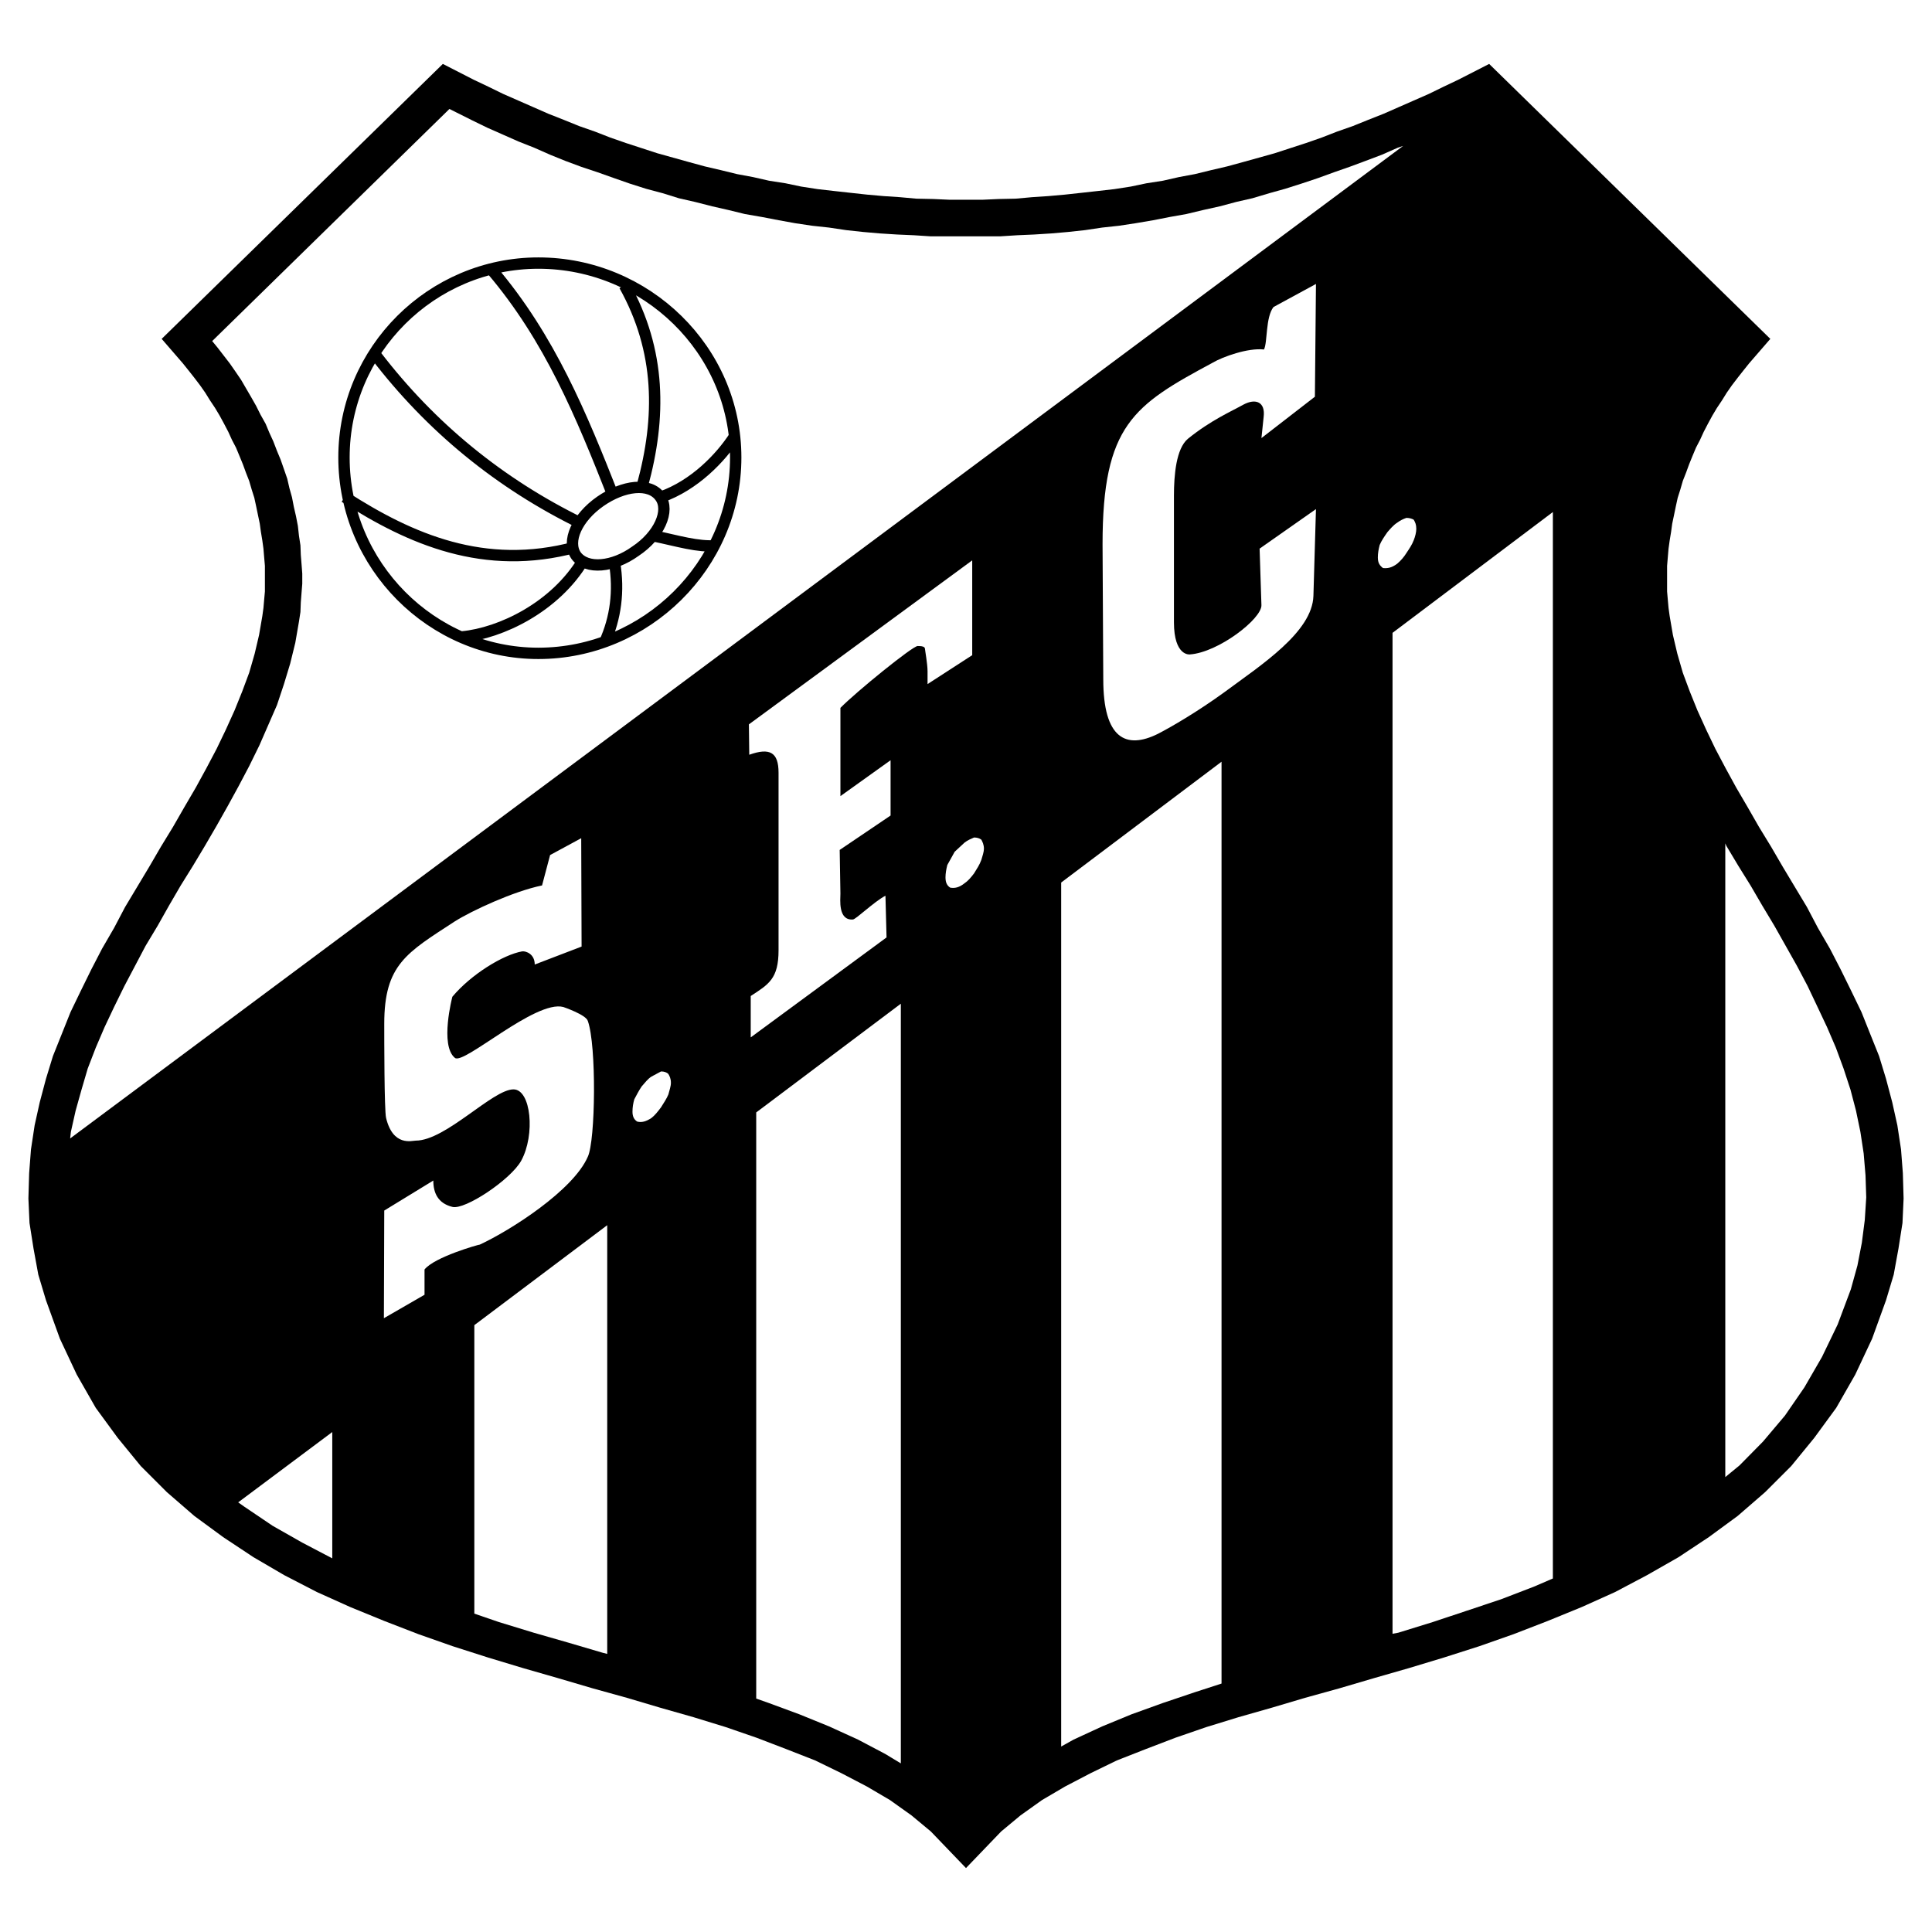
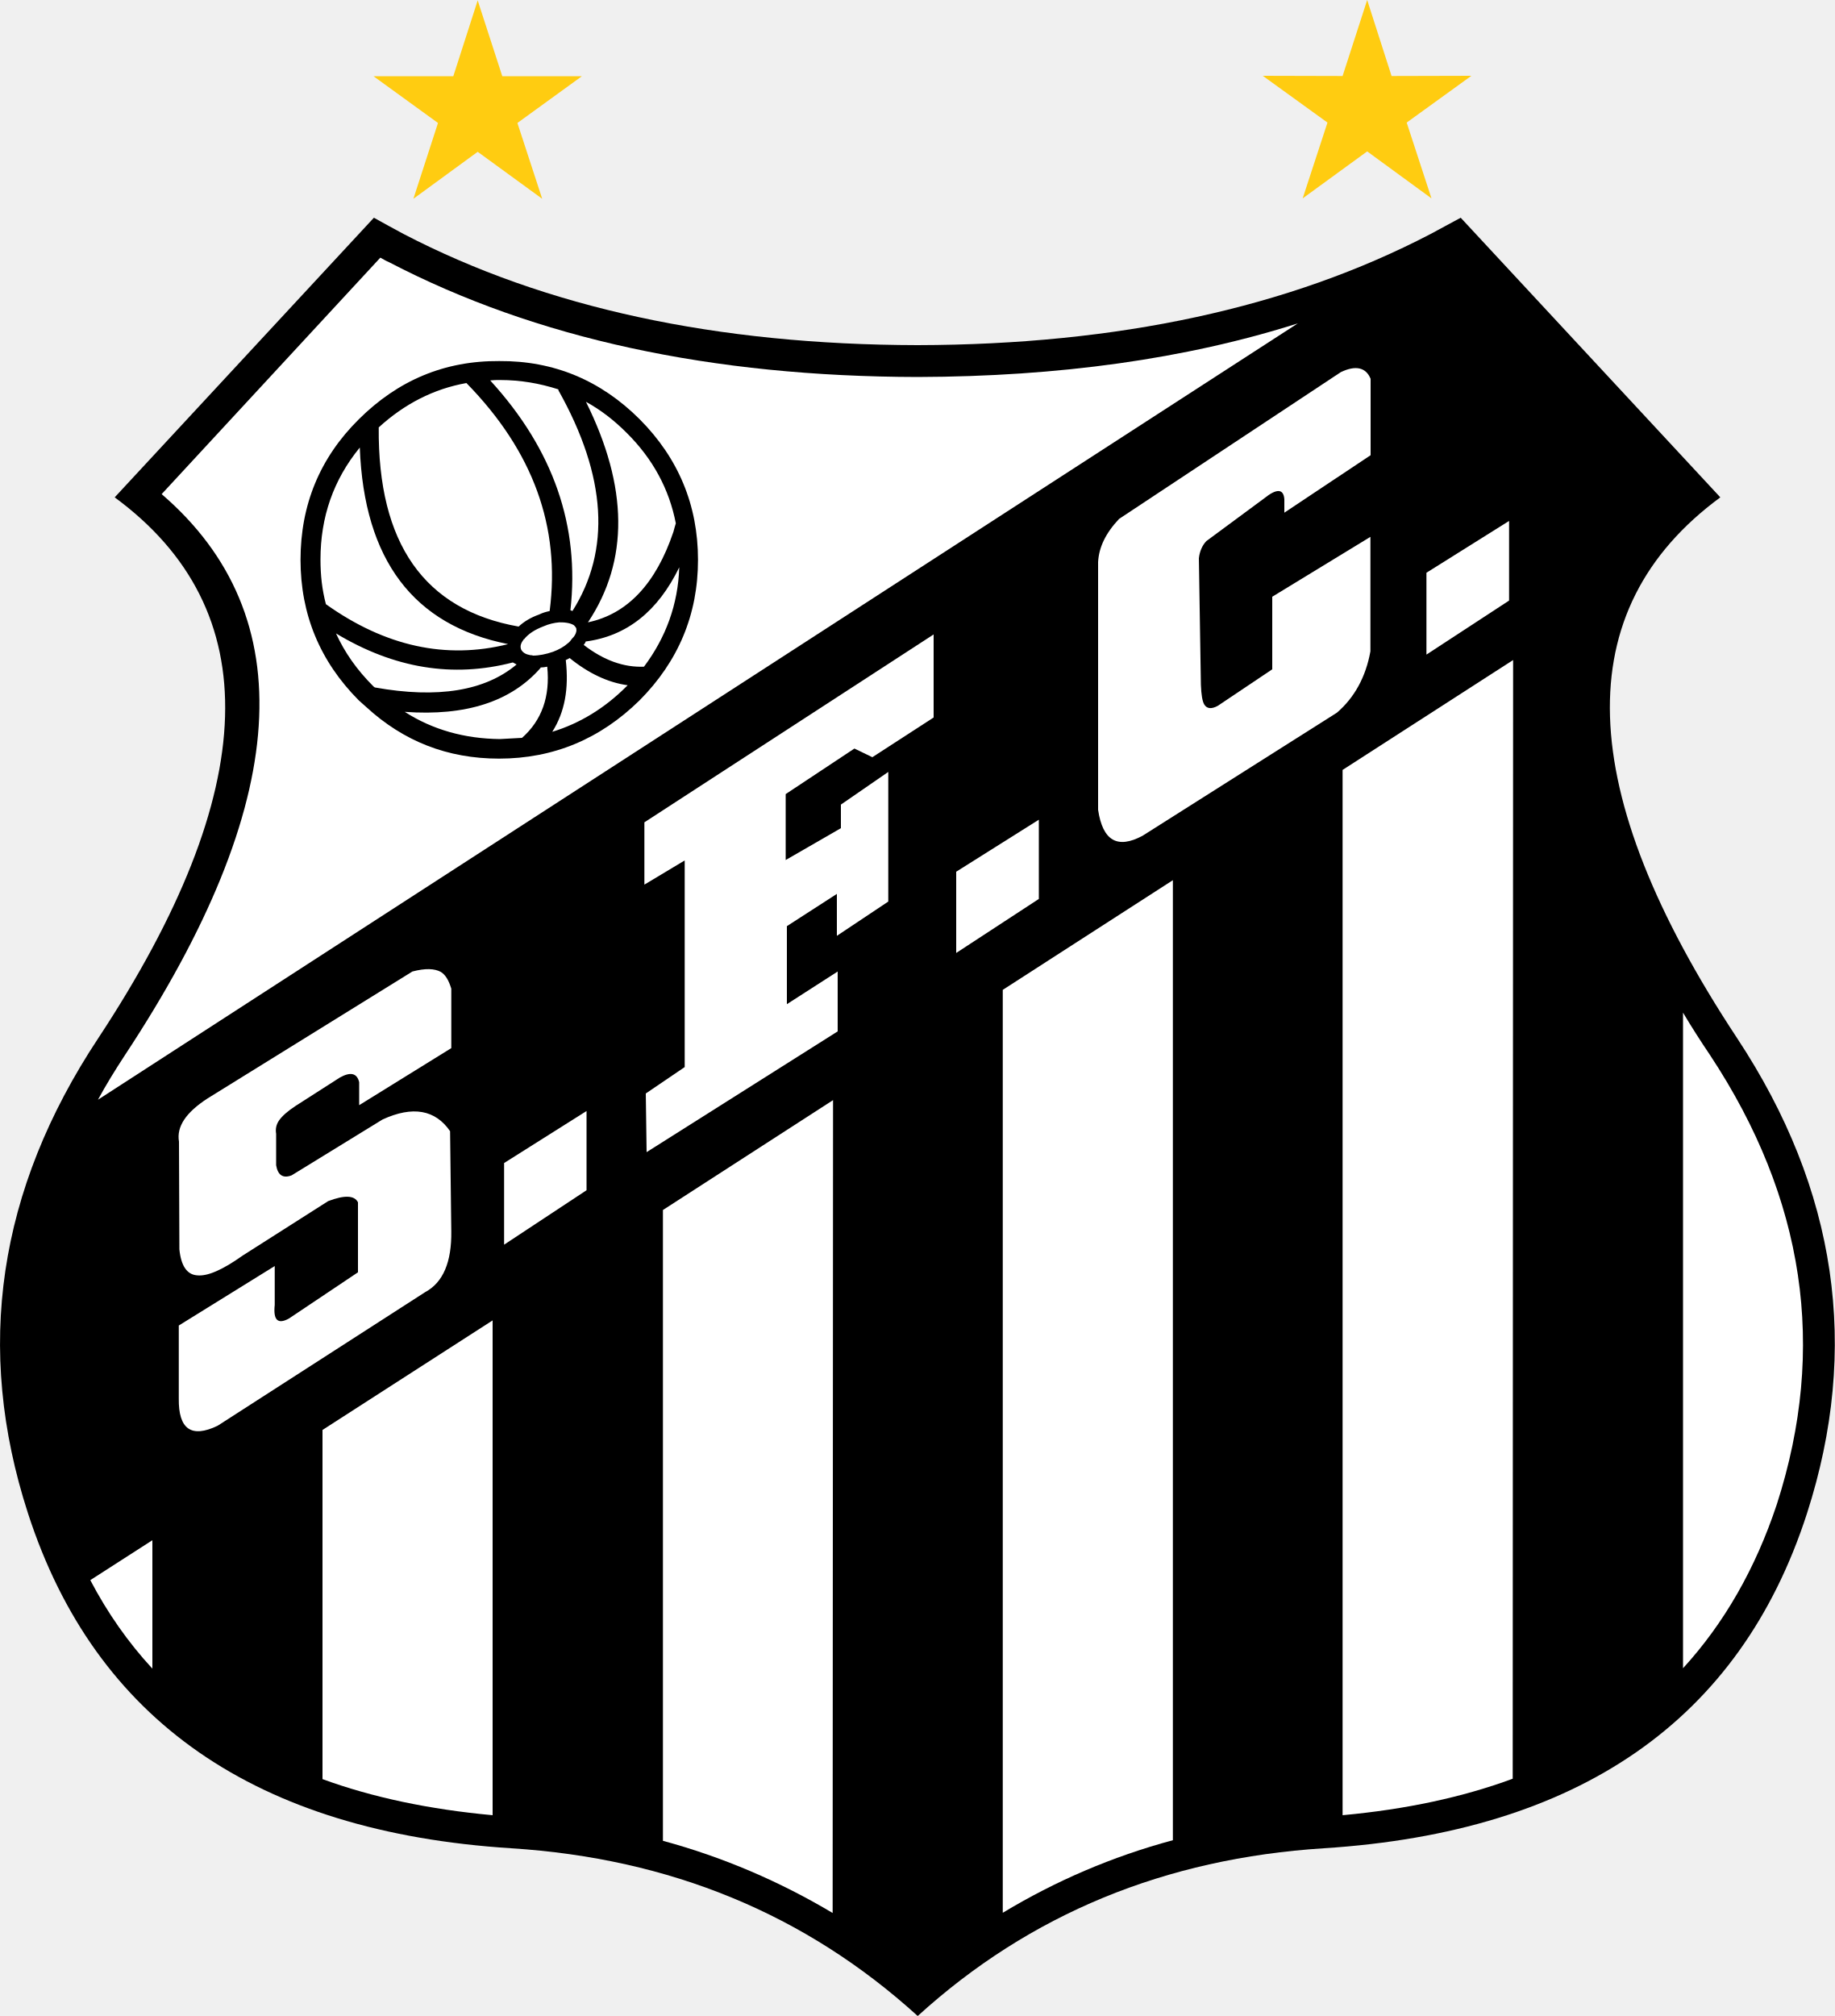
- <svg xmlns="http://www.w3.org/2000/svg" width="2500" height="2500" viewBox="0 0 192.756 192.756">
-   <path fill-rule="evenodd" clip-rule="evenodd" fill="#fff" d="M0 0h192.756v192.756H0V0z" />
-   <path fill-rule="evenodd" clip-rule="evenodd" d="M96.377 186.377l-3.506-3.65-1.935-1.608-2.156-1.535-2.301-1.35-2.52-1.316-2.63-1.279-2.886-1.131-2.958-1.133-3.068-1.059-3.214-.988-3.325-.947-3.324-.986-3.433-.952-3.47-1.021-3.433-.986-3.507-1.059-3.543-1.133-3.433-1.207-3.398-1.314-3.396-1.389-3.324-1.496-3.251-1.68-3.068-1.791-3.032-2.008-2.885-2.119-2.74-2.375-2.593-2.592-2.301-2.814-2.192-2.994-1.899-3.324-1.68-3.579-1.388-3.835-.767-2.557-.475-2.594-.402-2.556-.11-2.448.074-2.521.182-2.373.366-2.41.511-2.301.621-2.338.694-2.266.877-2.191.876-2.192 1.023-2.119 1.059-2.154 1.059-2.045 1.206-2.082 1.096-2.082 1.205-2.009 1.205-2.009 1.169-2.009 1.205-1.972 1.133-1.973 1.132-1.936 1.059-1.936 1.023-1.936.913-1.899.877-1.936.767-1.899.694-1.863.548-1.899.438-1.863.328-1.9.11-.803.073-.84.073-.804v-2.556l-.073-.841-.073-.876-.11-.804-.145-.877-.11-.804-.183-.876-.182-.877-.182-.839-.256-.804-.256-.877-.329-.84-.292-.803-.329-.804-.365-.876-.402-.768-.365-.803-.439-.84-.438-.804-.438-.731-.511-.767-.475-.766-.512-.731-.584-.767-.548-.694-.584-.73-2.119-2.448L44.182 6.378l3.068 1.571 1.461.694 1.497.731 1.499.657 1.497.657 1.498.658 1.57.62 1.534.621 1.571.549 1.498.584 1.57.548 1.57.511 1.571.512 1.571.438 1.571.438 1.606.438 1.571.366 1.643.402 1.571.292 1.607.365 1.644.256 1.571.329 1.643.255 1.607.183 1.644.182 1.681.183 1.643.146 1.644.11 1.607.146 1.716.036 1.608.073h3.287l1.608-.073 1.717-.036 1.607-.146 1.643-.11 1.644-.146 1.68-.183 1.642-.182 1.608-.183 1.644-.255 1.571-.329 1.644-.256 1.608-.365 1.568-.292 1.645-.402 1.57-.366 1.607-.438 1.573-.438 1.568-.438 1.572-.512 1.571-.511 1.57-.548 1.498-.584 1.568-.549 1.537-.621 1.569-.62 1.498-.658 1.498-.657 1.496-.657 1.498-.731 1.461-.694 3.07-1.571 28.051 27.431-2.119 2.448-.584.73-.547.694-.586.767-.51.731-.476.766-.512.767-.437.731-.438.804-.437.84-.368.803-.4.768-.367.876-.326.804-.293.803-.33.84-.254.877-.256.804-.184.839-.181.877-.184.876-.109.804-.145.877-.111.804-.075.876-.07.841v2.556l.07.804.075.84.111.803.326 1.9.44 1.863.547 1.899.693 1.863.767 1.899.879 1.936.912 1.899 1.024 1.936 1.059 1.936 1.132 1.936 1.131 1.973 1.205 1.972 1.17 2.009 1.205 2.009 1.207 2.009 1.096 2.082 1.205 2.082 1.057 2.045 1.06 2.154 1.024 2.119.875 2.192.879 2.191.693 2.266.619 2.338.512 2.301.367 2.41.182 2.373.074 2.521-.111 2.448-.401 2.556-.474 2.594-.768 2.557-1.387 3.835-1.681 3.579-1.901 3.324-2.191 2.994-2.301 2.814-2.594 2.592-2.738 2.375-2.887 2.119-3.031 2.008-3.141 1.791-3.177 1.68-3.325 1.496-3.396 1.389-3.397 1.314-3.433 1.207-3.545 1.133-3.504 1.059-3.435.986-3.469 1.021-3.436.952-3.322.986-3.324.947-3.213.988-3.07 1.059-2.959 1.133-2.885 1.131-2.629 1.279-2.522 1.316-2.3 1.35-2.155 1.535-1.935 1.608-3.508 3.65z" />
-   <path d="M89.876 175.932l-1.571-.949-2.703-1.424-2.885-1.316-2.959-1.205-3.068-1.133-1.242-.438v-58.479l14.428-10.848v75.792zm-29.293-53.694v42.771l-.438-.109-3.47-1.021-3.434-.986-3.47-1.061-2.447-.84v-28.781l13.259-9.973zm-27.432 20.637v12.602l-2.996-1.57-2.958-1.68-2.812-1.898-.621-.439 9.387-7.015zM6.999 113.582l.073-.658.475-2.117.584-2.084.622-2.117.803-2.082.877-2.045.95-2.01 1.023-2.082 1.059-2.008 1.059-2.009 1.206-2.009 1.132-2.009 1.169-2.009 1.205-1.936 1.205-2.009 1.169-2.009 1.133-2.009 1.059-1.936 1.06-2.009 1.022-2.082.877-2.009.876-2.009.694-2.083.621-2.045.511-2.082.366-2.118.146-.95.036-.95.073-.95.073-.913v-1.023l-.073-.949-.073-.914-.036-.95-.146-.95-.11-.986-.183-.95-.219-.95-.183-.95-.256-.913-.219-.95-.329-.95-.33-.946-.365-.876-.365-.95-.402-.877-.365-.876-.512-.914-.438-.876-.476-.84-.511-.876-.51-.878-.548-.804-.584-.839-.621-.804-.622-.804-.511-.621 23.669-23.157.73.365 1.534.768 1.498.73 1.57.694 1.571.694 1.57.621 1.57.694 1.535.621 1.57.584 1.644.548 1.644.584 1.57.548 1.607.511 1.644.438 1.643.511 1.607.366 1.717.438 1.607.366 1.644.402 1.68.292 1.716.329 1.607.292 1.717.256 1.681.182 1.716.256 1.68.182 1.68.146 1.716.109 1.681.073 1.68.109h6.902l1.719-.109 1.68-.073 1.717-.109 1.68-.146 1.682-.182 1.715-.256 1.682-.182 1.68-.256 1.717-.292 1.68-.329 1.643-.292 1.682-.402 1.645-.366 1.643-.438 1.607-.366 1.715-.511 1.572-.438 1.607-.511 1.643-.548 1.607-.584 1.57-.548 1.572-.584 1.643-.621 1.572-.694.547-.183L6.999 113.582zM154.93 51.086v106.4l-1.863.803-3.326 1.279-3.396 1.133-3.396 1.131-3.434 1.061-.582.109V63.139l15.997-12.053zm-33.057 24.911v91.972l-2.703.877-3.141 1.059-3.141 1.133-2.924 1.205-2.85 1.316-1.24.693V88.05l15.999-12.053zm50.26 8.145l.109.256 1.205 2.009 1.205 1.936 1.17 2.009 1.205 2.009 1.133 2.009 1.131 2.009 1.059 2.008.988 2.082.947 2.01.879 2.045.768 2.082.693 2.117.547 2.084.439 2.117.328 2.156.184 2.191.072 2.191-.146 2.264-.293 2.266-.438 2.264-.658 2.375-1.314 3.506-1.57 3.252-1.752 3.031-1.938 2.812-2.191 2.594-2.338 2.373-1.424 1.17V84.142z" fill-rule="evenodd" clip-rule="evenodd" fill="#fff" />
-   <path d="M53.715 26.248c10.739 0 19.688 8.657 19.688 19.396s-8.949 19.542-19.688 19.542c-10.629 0-19.396-8.767-19.396-19.542.001-10.739 8.767-19.396 19.396-19.396m6.173 23.779c2.301-1.607 4.931-1.937 5.99-.438.986 1.351-.11 3.835-2.483 5.406-2.229 1.607-4.858 1.863-5.917.439-.987-1.426.109-3.8 2.41-5.407m1.424 6.099c.475 2.849.109 5.552-.986 7.962m4.858-10.628c2.484.512 4.384 1.132 6.319.986m-5.551-4.858c3.324-1.169 5.954-3.908 7.342-6.063m-9.205 4.931c1.863-6.794 1.863-13.441-1.79-19.98m-1.132 20.966c-3.141-7.962-6.283-15.669-12.09-22.5m8.912 25.276c-8.145-3.981-15.012-9.606-20.491-16.765m19.906 19.139c-9.058 2.447-16.473-.803-23.011-5.004m23.815 6.283c-2.812 4.712-8.254 7.305-12.09 7.671" fill="none" stroke="#000" stroke-width="1.132" stroke-miterlimit="2.613" />
-   <path d="M38.337 120.777l4.895-2.994c0 1.205.438 2.264 1.899 2.629 1.242.33 5.808-2.703 6.867-4.602 1.424-2.594.986-7.123-.768-7.123-2.081 0-6.757 5.113-9.752 5.113-.365 0-2.265.621-2.958-2.264-.183-.73-.183-7.963-.183-9.389 0-5.916 2.229-7.085 7.05-10.227 1.68-1.059 5.844-2.995 8.693-3.579l.803-3.032 3.105-1.681.037 10.812-4.675 1.791c0-1.059-.877-1.352-1.242-1.315-1.899.328-5.113 2.301-6.976 4.53 0 0-1.279 4.857.255 6.1.876.73 8.036-5.809 10.812-5.078 0 0 2.265.768 2.447 1.389.877 2.447.767 11.943 0 13.551-1.461 3.359-7.707 7.342-10.775 8.766-.146 0-4.529 1.242-5.516 2.484v2.52l-4.054 2.34.036-10.741zm26.665-13.369c.329-.182.621-.328.95-.51.292 0 .548.072.73.254.109.184.255.439.255.877 0 .367-.146.73-.255 1.17-.183.438-.438.803-.73 1.277-.329.439-.621.805-.95 1.061-.548.365-.987.475-1.425.365-.292-.184-.474-.477-.474-.986 0-.439.073-.877.183-1.242.256-.475.438-.84.73-1.277.328-.368.621-.768.986-.989zm9.715-35.137l22.281-16.364v9.46l-4.456 2.885v-1.278c0-.731-.256-2.119-.256-2.229 0-.256-.365-.292-.73-.292-.511 0-6.173 4.602-7.707 6.173v8.803l5.004-3.58v5.516l-5.077 3.433.073 4.347c0 .584-.256 2.703 1.242 2.593.292 0 2.082-1.753 3.251-2.374l.109 4.164L74.9 103.5v-4.127c1.79-1.168 2.776-1.717 2.776-4.565V77.092c0-2.045-.876-2.521-2.922-1.79l-.037-3.031zm21.514 11.798c.329-.256.622-.365.95-.511.291 0 .547.073.73.219.109.219.256.475.256.913 0 .292-.146.73-.256 1.096-.184.511-.439.876-.73 1.352-.329.438-.622.767-.95.986-.548.438-.986.511-1.424.438-.292-.183-.475-.475-.475-1.022 0-.402.073-.804.183-1.242.256-.438.439-.803.731-1.315.328-.293.693-.658.985-.914zm29.623-40.361l.221-2.118c.182-1.461-.77-1.899-2.047-1.206-1.17.658-3.215 1.534-5.516 3.397-1.168.986-1.387 3.616-1.387 5.661V62.08c0 3.397 1.57 3.214 1.57 3.214 2.85-.183 7.232-3.579 7.158-4.931l-.182-5.625 5.623-3.945-.254 8.657c-.109 3.616-5.225 6.903-8.877 9.606-2.664 1.936-5.295 3.47-6.646 4.164-3.178 1.571-5.443.476-5.443-5.441l-.072-13.479c0-11.907 3.104-13.88 10.994-18.117.986-.584 3.506-1.497 5.113-1.314.365-.731.146-3.214.949-4.237l4.236-2.301-.107 11.25-5.333 4.127zm13.55 8.437a3.18 3.18 0 0 1 .914-.475c.291 0 .547.073.73.183.146.256.256.475.256.914 0 .328-.109.767-.256 1.132-.184.475-.439.84-.73 1.279a4.55 4.55 0 0 1-.914 1.059c-.584.438-.984.475-1.424.438-.33-.256-.512-.511-.512-1.06 0-.438.072-.803.182-1.241.186-.438.441-.804.77-1.279.291-.328.582-.694.984-.95z" fill-rule="evenodd" clip-rule="evenodd" fill="#fff" />
+ <svg xmlns="http://www.w3.org/2000/svg" version="1.1" id="svg2" x="0" y="0" viewBox="0 0 910.3 1000" style="enable-background:new 0 0 910.3 1000" xml:space="preserve">
+   <style>.st0,.st1{fill-rule:evenodd;clip-rule:evenodd}.st1{fill:#fff}.st2{fill:#fc1}</style>
+   <path id="path6" class="st0" d="m724.7 108-15 8.1c-70.3 36.6-155.1 54.9-254.5 55.1-99.6-.2-184.4-18.5-254.9-55.1-5-2.7-10-5.4-14.8-8.1L56.9 246.7c75.7 55.7 73 145.1-8.1 268.2-49.9 75.3-61.5 153.9-34.9 235.8 33.3 102.7 113.1 158 239.7 166.1 78.8 5 146 32.6 201.7 83.2 55.5-50.5 122.7-78.2 201.5-83.2 126.6-8.1 206.5-63.4 239.7-166.1 26.4-81.9 15-160.5-34.7-235.8-81.3-123.1-84-212.5-8.3-268.2L724.7 108z" />
+   <path id="path8" class="st1" d="M193.1 130.1c-1.5-.6-2.9-1.5-4.4-2.3L80.2 245.1c70.3 60.5 64.2 153.4-18.3 278.4-4.8 7.3-9.4 14.8-13.3 22l595.3-385.1c-55.7 17.7-118.7 26.4-188.6 26.6-102.3-.2-189.6-19.1-262.2-56.9z" />
+   <path id="path10" class="st1" d="m413.3 545.7-84.4 54.5v312.9c29.9 8.1 58 20.2 84.2 35.8l.2-403.2z" />
+   <path id="path12" class="st1" d="M581.9 436.6 497.5 491v457.8c26.2-15.8 54.3-27.9 84.4-36V436.6z" />
+   <path id="path14" class="st1" d="M244.5 654.9 160 709.3v173.2c24.9 9.1 53 15 84.4 17.9V654.9z" />
+   <path id="path16" class="st1" d="m75.6 764-30.8 19.8c8.5 16.2 18.7 30.8 30.8 43.9V764z" />
+   <path id="path18" class="st1" d="m750.7 327.4-84.6 54.5v518.5c31.4-2.9 59.5-8.9 84.4-18.1l.2-554.9z" />
+   <path id="path20" class="st1" d="M848.5 523.5c-4.8-7.1-9.4-14.3-13.5-21.2v325.2c20.4-22.3 36-49.5 46.6-81.5 24.9-77.4 13.8-151.4-33.1-222.5z" />
+   <path id="path22" class="st1" d="M680 187.9c-2.3-5.6-7.3-6.9-14.8-3.3l-110 72.8c-6.7 7.1-10 14.1-10.4 21.4v122.9c2.3 15.4 9.6 19.5 22 12.9l96.5-61.1c8.7-7.5 14.3-17.7 16.6-30.4v-56.8L631.2 296v36l-27 18.1c-3.1 1.7-5.4 1.5-6.7-.6-1-1.7-1.5-4.8-1.7-9.8l-1-62.8c.4-3.5 1.7-6.4 3.7-8.5l28.7-21.2c6.2-5 9.6-4.8 10 .4v6.7l42.8-28.5v-37.9z" />
+   <path id="polygon24" class="st1" d="M415.6 511.6v-29.7l-25.2 16.2v-38.7l24.8-16v20.8l25.5-17v-64.3l-23.5 16.2v11.7l-27.4 15.8v-32.7l34.1-22.6 8.9 4.3 30.4-19.7v-41.2l-143.5 93.2v30.9l20-12v102.5l-19.3 13.1.4 29.1z" />
+   <path id="polygon26" class="st1" d="m291 551.1-40.9 25.8v40.5l40.9-27z" />
+   <path id="polygon28" class="st1" d="m474.4 472.7 41-26.8v-39.3l-41 25.8z" />
+   <path id="path30" class="st1" d="M218.7 482.1c-3.1-1.7-7.7-1.9-14.1-.2l-101.7 63c-10.6 6.9-15.4 13.9-14.1 21.4l.2 53.4c.8 8.1 3.7 12.5 8.7 12.9 5.2.6 12.7-2.7 22.7-9.8l42.4-27c8.1-3.1 13.1-2.9 14.8.6v34.7L143.4 654c-5.6 3.1-7.9.8-7.1-6.7V628l-47.6 29.5v36.2c-.2 15.2 6.2 19.8 19.3 13.5l103-66.3c8.9-4.8 13.1-15 12.9-30.1l-.6-49.7c-7.3-10.6-18.5-12.7-33.5-5.8L144.7 583c-4.4 1.7-6.9-.2-7.7-5v-15.6c-.4-2.3 0-4.6 1.5-6.7 1.5-2.1 4-4.4 8.1-7.1l22-14.1c5.2-2.9 8.5-2.3 9.6 2.3v11.4l45.7-28.3v-29.5c-1.3-4.2-2.9-6.9-5.2-8.3z" />
+   <path id="polygon32" class="st1" d="m748.7 258.4-41 25.7v40.6l41-26.8z" />
+   <path id="path34" class="st0" d="M346.3 277.7c0-27.2-9.8-50.5-28.9-69.7-19.3-19.3-42.6-29.1-69.7-28.9-27.2-.2-50.3 9.6-69.7 28.9-19.3 19.1-28.9 42.4-28.9 69.7 0 27 9.6 50.3 28.9 69.7 1.2 1 2.5 2.3 3.7 3.3 18.5 17 40.3 25.6 65.9 25.6 27 0 50.3-9.8 69.7-28.9 19.3-19.4 29-42.7 29-69.7zm-103.1-89c1.7-.2 3.1-.2 4.8-.2 10.4 0 19.8 1.7 28.9 4.6.2.2.2.4.2.6 23.9 42.6 26 79.2 6.9 109.4-.2-.2-.6-.2-1-.4 4.7-41.6-8.4-79.7-39.8-114zm34.3 120c1 0 2.3 0 3.5.2 1.5.2 2.7.6 3.7 1.2.4.4.8.8 1.2 1.5v.2c0 .4.2.8 0 1.5-.2 1-.8 2.3-2.1 3.5-.6.8-1.2 1.7-2.1 2.3-1.9 1.7-4.4 3.1-7.3 4.2-3.5 1.2-6.9 1.9-10 1.9-.4-.2-.8-.2-1.2-.2-2.3-.4-3.7-1.2-4.6-2.7-.6-1.5-.4-2.9 1-4.8 0 0 .2-.2.2-.4h.2c2.1-2.7 5.4-4.8 9.6-6.4 2.7-1.2 5.4-1.8 7.9-2zm-4.8-5.6c-1.9.4-3.3.8-5.2 1.7-4.2 1.5-7.5 3.5-10.2 6-46.8-8.3-69.9-41.2-69.4-98.8 12.7-11.6 27.2-19.1 43.5-22 33.2 33.9 46.7 71.5 41.3 113.1zm62.6-43.5c-.4 1.2-.8 2.7-1.2 4.2-8.7 25.8-22.9 40.8-42.4 44.9 20.4-30.6 20-67.2-1-109.4 7.3 4 13.9 9.1 20.2 15.4 13 12.9 21.1 27.9 24.4 44.9zm-23.9 80.3-.6.6C300 351.3 287.7 358.8 274 363c6.2-9.8 8.3-21.4 6.7-35.6.6-.2 1.2-.6 1.9-1 9.5 7.7 19.2 12.2 28.8 13.5zm-21.8-20c.4-.6.8-1 1-1.7 20.4-2.7 35.8-15 46.4-36.8-.6 18.5-6.7 34.9-17.5 49.3-10 .4-19.9-3.1-29.9-10.8zm-35.2 8.7c.6.2 1 .6 1.9 1-15.6 13.1-39.1 17-70.3 11.4-.4-.2-.6-.4-.8-.6-8.1-8.1-14.1-16.6-18.5-26.2 28.9 17.4 58 22.1 87.7 14.4zm13.8 2.7v-.2c1 0 2.3-.2 3.3-.4 1.5 14.8-2.7 26.6-12.5 35.3-3.5.2-7.3.4-11 .6-17.5-.2-33.3-4.6-47.2-13.5 30.4 2.2 52.8-5.1 67.4-21.8zm-106.5-31.6c-1.9-7.1-2.7-14.3-2.7-22.2 0-21 6.4-39.5 19.5-55.5 2.1 55.7 26.6 88.2 73.6 97.5-30.7 7.7-60.9 1.2-90.4-19.8z" />
+   <path id="polygon38" class="st2" d="m237 .2 12.2 37.6h39.5l-32 23.2L269 98.6l-32-23.3-31.9 23.3L217.3 61l-32-23.2h39.6z" />
+   <path id="polygon38-5" class="st2" d="m678.3 75.1-32 23.3 12.3-37.6-32.1-23.2 39.6.1L678.3 0l12.1 37.7 39.6-.1-32.1 23.2 12.3 37.6z" />
</svg>
